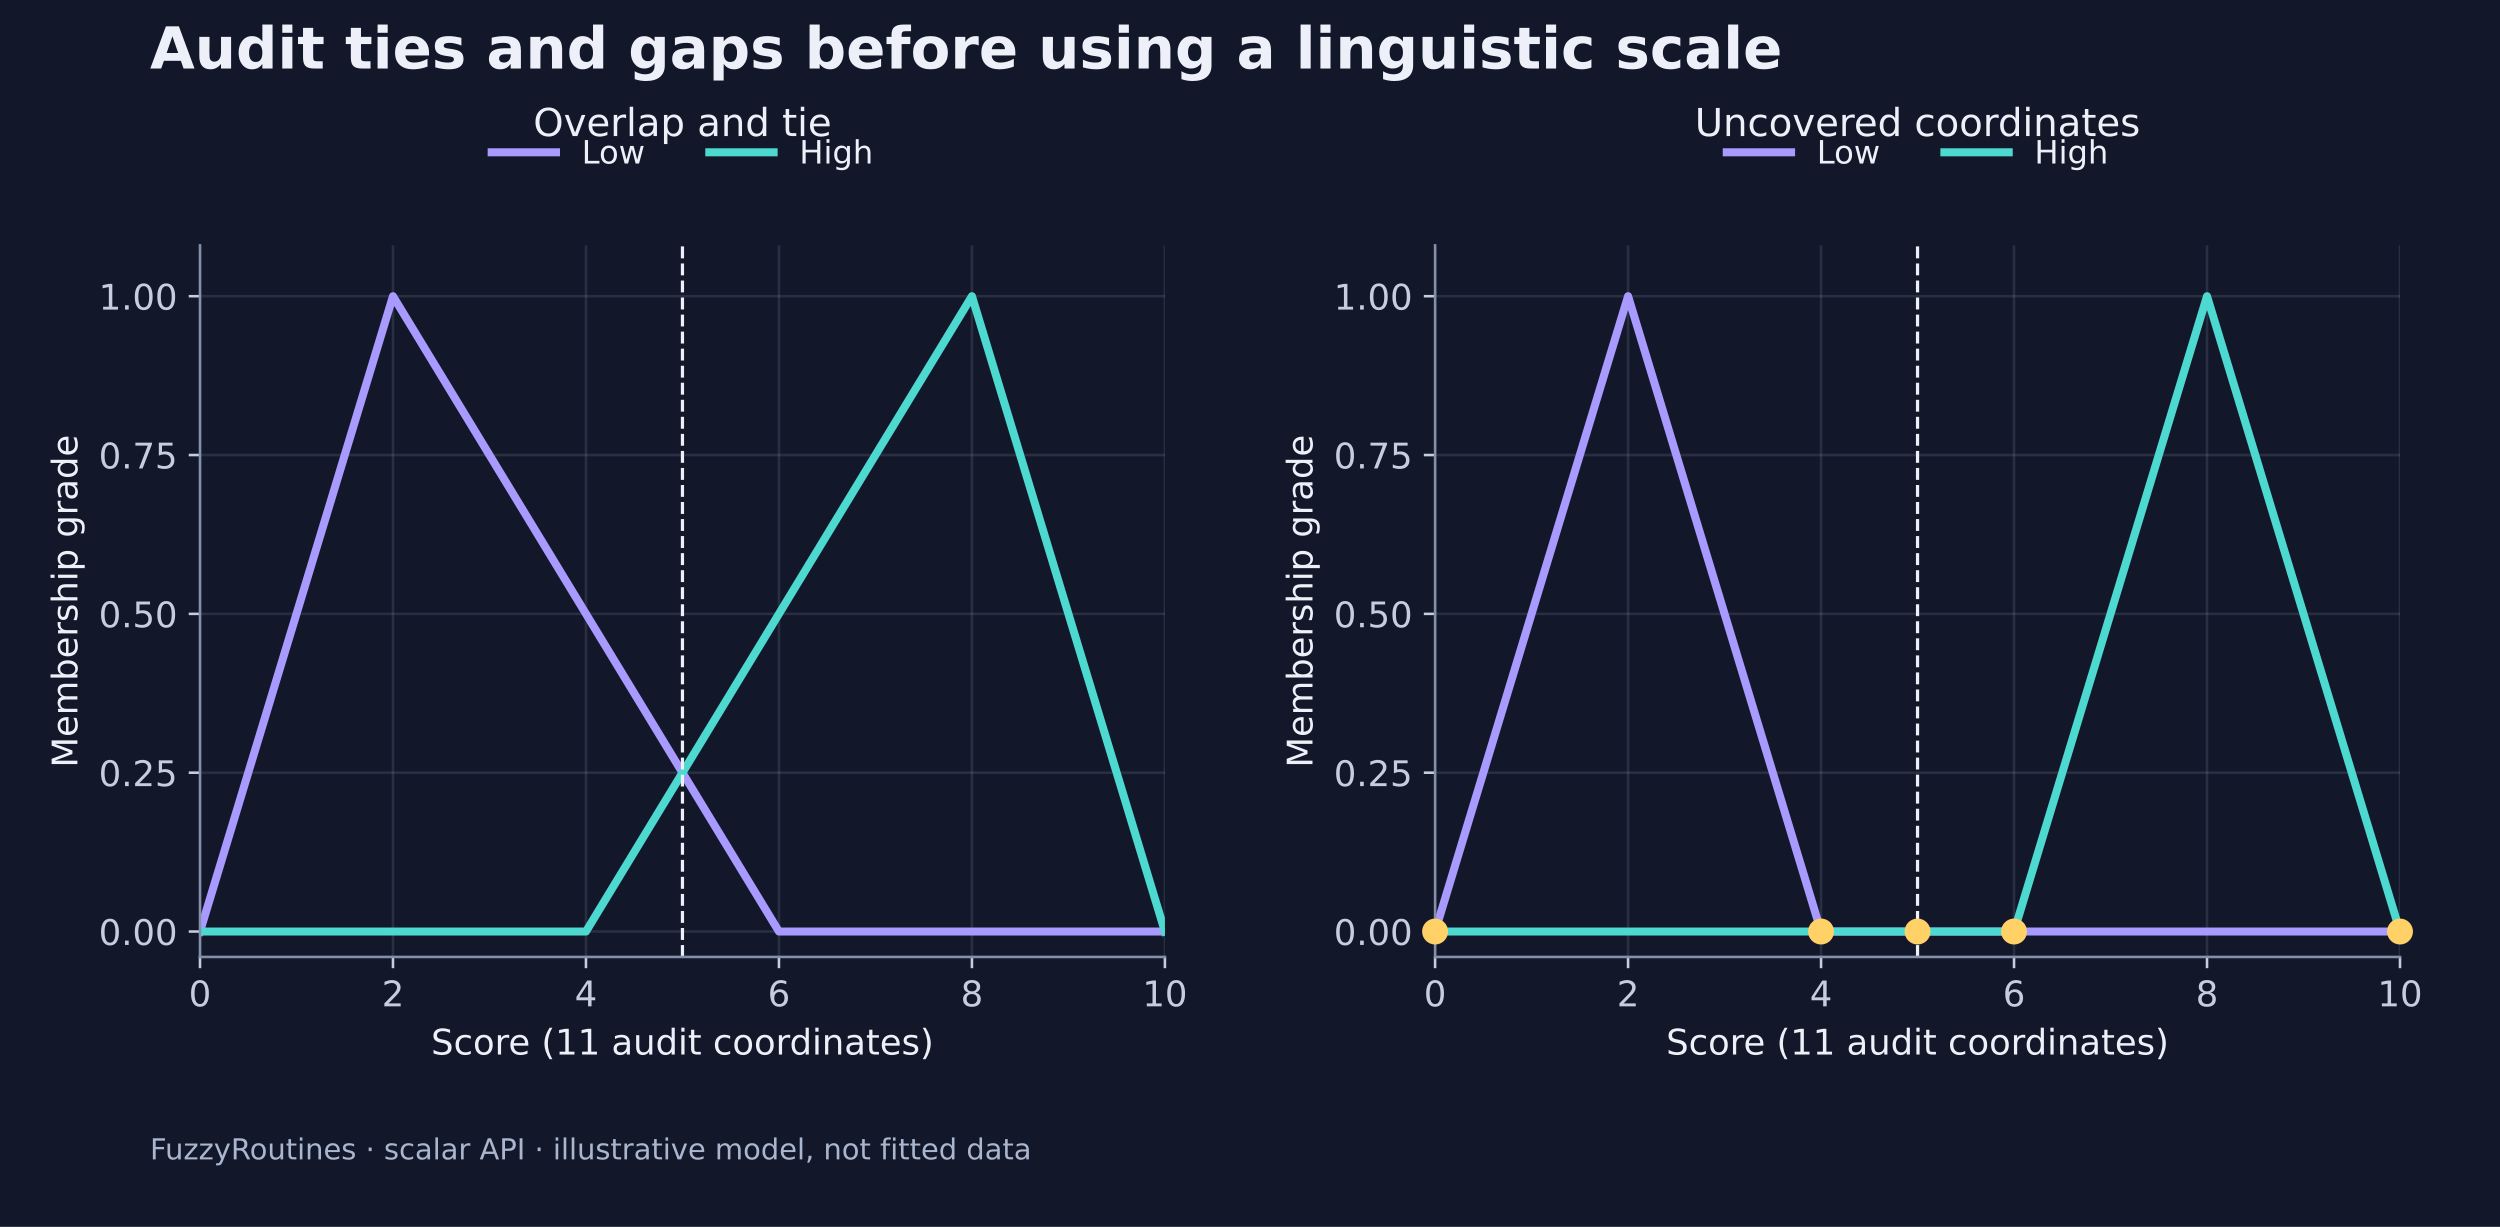
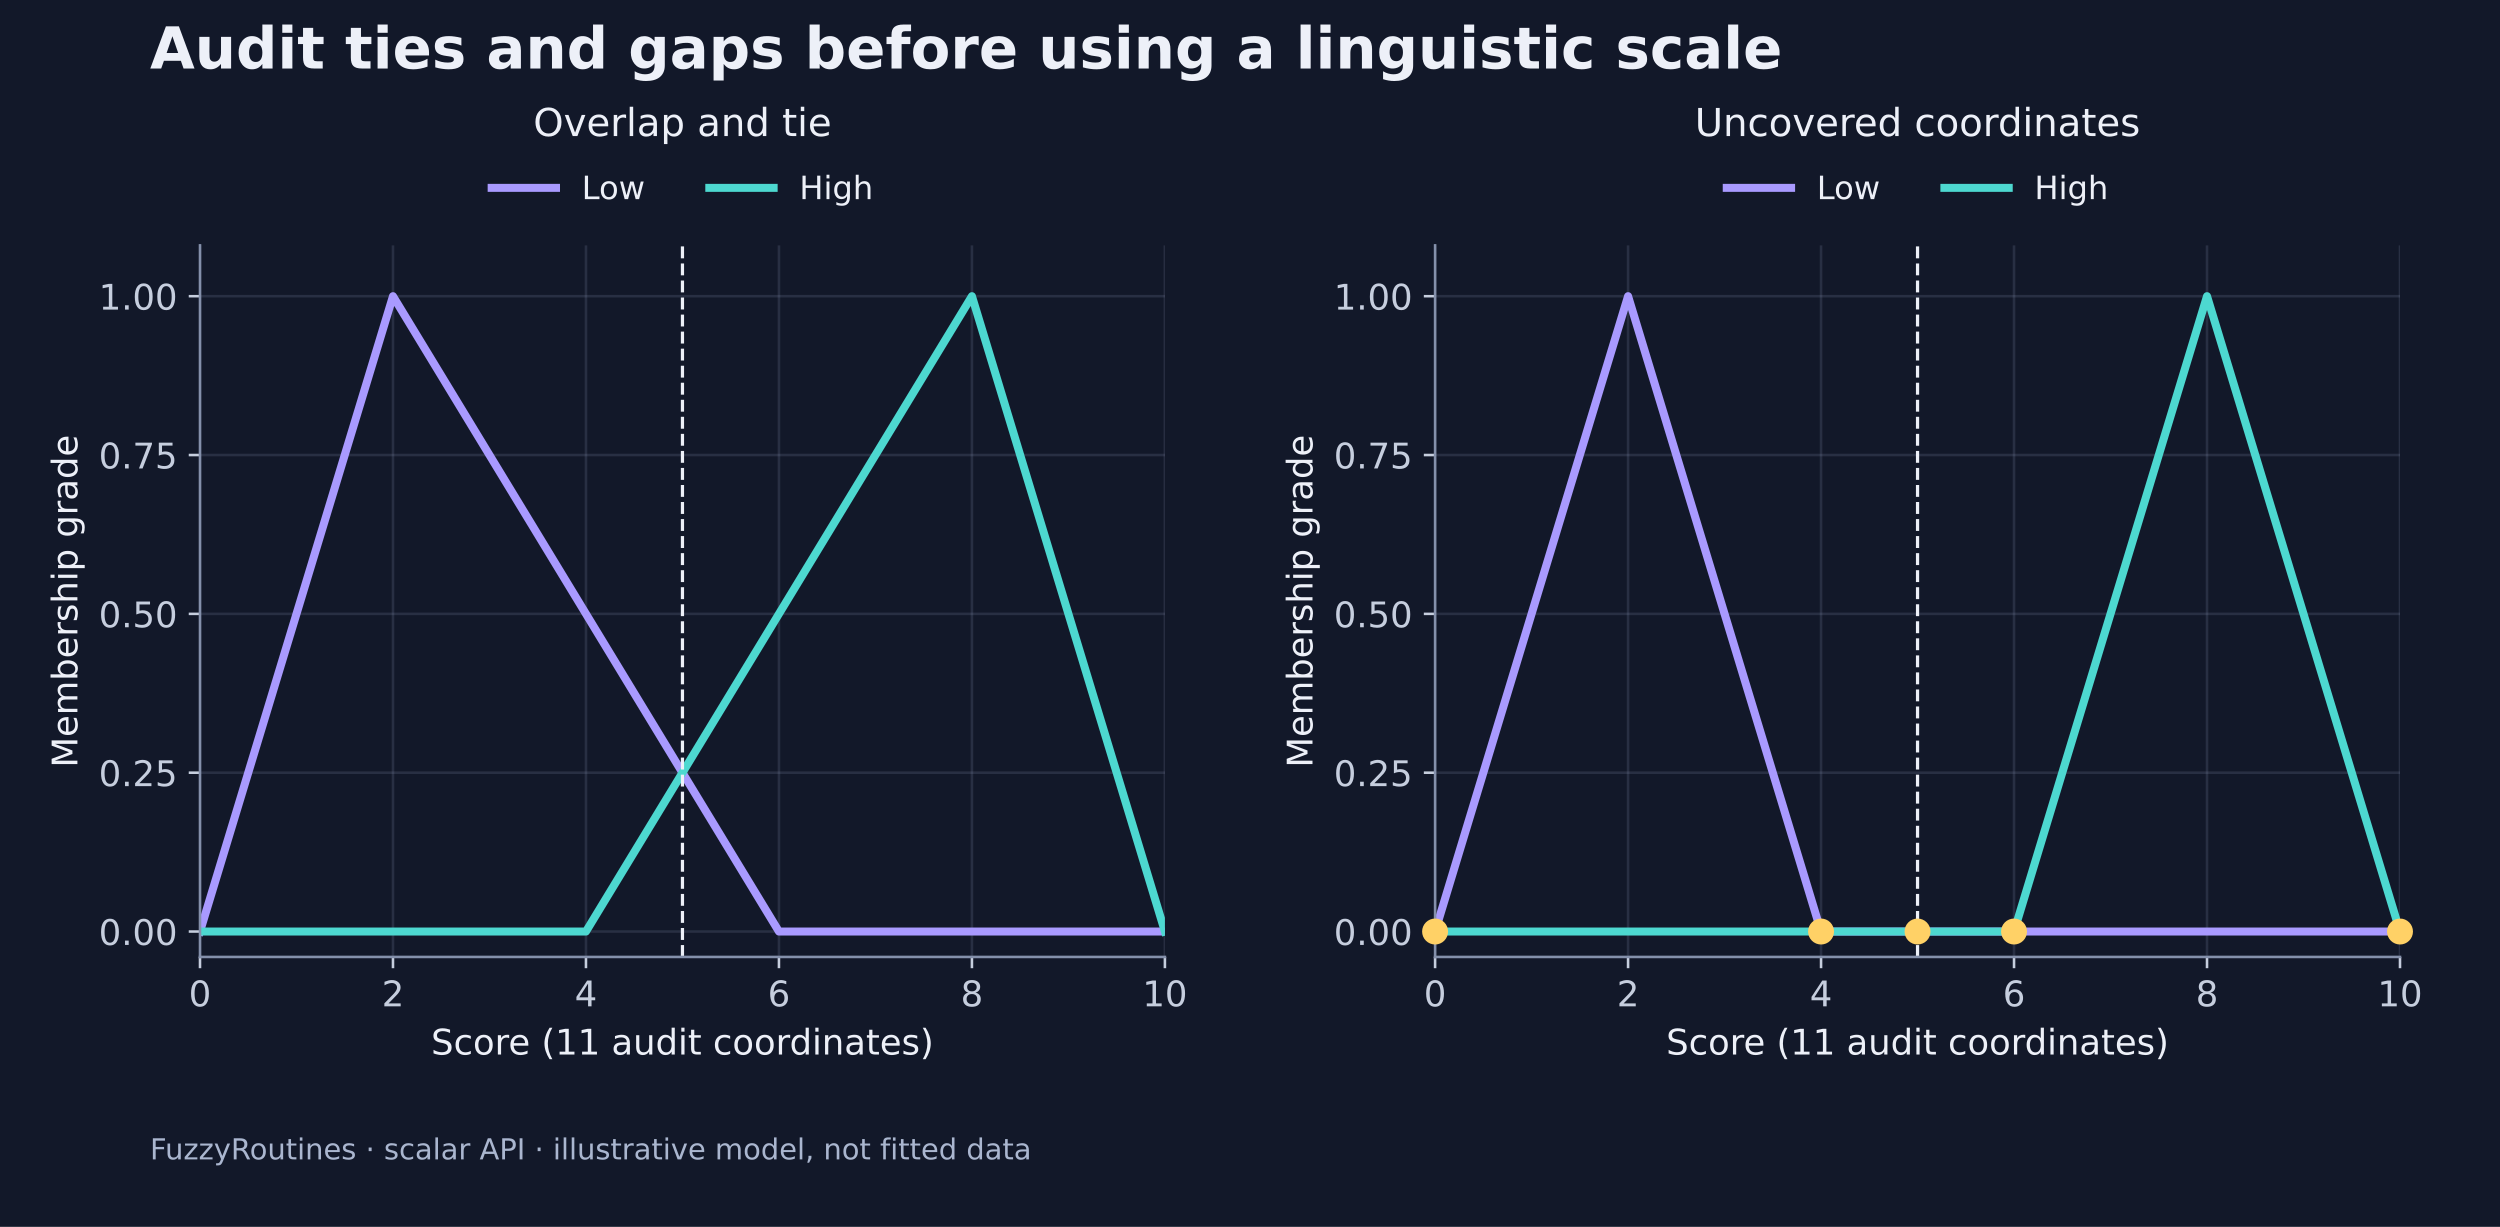
<svg xmlns="http://www.w3.org/2000/svg" xmlns:xlink="http://www.w3.org/1999/xlink" width="777.6pt" height="381.6pt" viewBox="0 0 777.6 381.6" version="1.1">
  <defs>
    <style type="text/css">*{stroke-linejoin: round; stroke-linecap: butt}</style>
  </defs>
  <g id="figure_1">
    <g id="patch_1">
      <path d="M 0 381.6 L 777.6 381.6 L 777.6 0 L 0 0 z " style="fill: #121829" />
    </g>
    <g id="axes_1">
      <g id="patch_2">
        <path d="M 62.208 297.648 L 362.334 297.648 L 362.334 76.32 L 62.208 76.32 z " style="fill: #121829" />
      </g>
      <g id="matplotlib.axis_1">
        <g id="xtick_1">
          <g id="line2d_1">
            <path d="M 62.208 297.648 L 62.208 76.32 " clip-path="url(#pcabca9fc26)" style="fill: none; stroke: #8490ab; stroke-opacity: 0.2; stroke-width: 0.8; stroke-linecap: square" />
          </g>
          <g id="line2d_2">
            <defs>
              <path id="m4a6ae01762" d="M 0 0 L 0 3.5 " style="stroke: #c6cede; stroke-width: 0.8" />
            </defs>
            <g>
              <use xlink:href="#m4a6ae01762" x="62.208" y="297.648" style="fill: #c6cede; stroke: #c6cede; stroke-width: 0.8" />
            </g>
          </g>
          <g id="text_1">
            <text style="font-size: 11px; font-family: 'DejaVu Sans'; text-anchor: middle; fill: #c6cede" x="62.208" y="313.005" transform="rotate(-0 62.208 313.0054)">0</text>
          </g>
        </g>
        <g id="xtick_2">
          <g id="line2d_3">
            <path d="M 122.233 297.648 L 122.233 76.32 " clip-path="url(#pcabca9fc26)" style="fill: none; stroke: #8490ab; stroke-opacity: 0.2; stroke-width: 0.8; stroke-linecap: square" />
          </g>
          <g id="line2d_4">
            <g>
              <use xlink:href="#m4a6ae01762" x="122.233" y="297.648" style="fill: #c6cede; stroke: #c6cede; stroke-width: 0.8" />
            </g>
          </g>
          <g id="text_2">
            <text style="font-size: 11px; font-family: 'DejaVu Sans'; text-anchor: middle; fill: #c6cede" x="122.233" y="313.005" transform="rotate(-0 122.2333 313.0054)">2</text>
          </g>
        </g>
        <g id="xtick_3">
          <g id="line2d_5">
            <path d="M 182.259 297.648 L 182.259 76.32 " clip-path="url(#pcabca9fc26)" style="fill: none; stroke: #8490ab; stroke-opacity: 0.2; stroke-width: 0.8; stroke-linecap: square" />
          </g>
          <g id="line2d_6">
            <g>
              <use xlink:href="#m4a6ae01762" x="182.259" y="297.648" style="fill: #c6cede; stroke: #c6cede; stroke-width: 0.8" />
            </g>
          </g>
          <g id="text_3">
            <text style="font-size: 11px; font-family: 'DejaVu Sans'; text-anchor: middle; fill: #c6cede" x="182.259" y="313.005" transform="rotate(-0 182.2585 313.0054)">4</text>
          </g>
        </g>
        <g id="xtick_4">
          <g id="line2d_7">
            <path d="M 242.284 297.648 L 242.284 76.32 " clip-path="url(#pcabca9fc26)" style="fill: none; stroke: #8490ab; stroke-opacity: 0.2; stroke-width: 0.8; stroke-linecap: square" />
          </g>
          <g id="line2d_8">
            <g>
              <use xlink:href="#m4a6ae01762" x="242.284" y="297.648" style="fill: #c6cede; stroke: #c6cede; stroke-width: 0.8" />
            </g>
          </g>
          <g id="text_4">
            <text style="font-size: 11px; font-family: 'DejaVu Sans'; text-anchor: middle; fill: #c6cede" x="242.284" y="313.005" transform="rotate(-0 242.2838 313.0054)">6</text>
          </g>
        </g>
        <g id="xtick_5">
          <g id="line2d_9">
            <path d="M 302.309 297.648 L 302.309 76.32 " clip-path="url(#pcabca9fc26)" style="fill: none; stroke: #8490ab; stroke-opacity: 0.2; stroke-width: 0.8; stroke-linecap: square" />
          </g>
          <g id="line2d_10">
            <g>
              <use xlink:href="#m4a6ae01762" x="302.309" y="297.648" style="fill: #c6cede; stroke: #c6cede; stroke-width: 0.8" />
            </g>
          </g>
          <g id="text_5">
            <text style="font-size: 11px; font-family: 'DejaVu Sans'; text-anchor: middle; fill: #c6cede" x="302.309" y="313.005" transform="rotate(-0 302.3091 313.0054)">8</text>
          </g>
        </g>
        <g id="xtick_6">
          <g id="line2d_11">
            <path d="M 362.334 297.648 L 362.334 76.32 " clip-path="url(#pcabca9fc26)" style="fill: none; stroke: #8490ab; stroke-opacity: 0.2; stroke-width: 0.8; stroke-linecap: square" />
          </g>
          <g id="line2d_12">
            <g>
              <use xlink:href="#m4a6ae01762" x="362.334" y="297.648" style="fill: #c6cede; stroke: #c6cede; stroke-width: 0.8" />
            </g>
          </g>
          <g id="text_6">
            <text style="font-size: 11px; font-family: 'DejaVu Sans'; text-anchor: middle; fill: #c6cede" x="362.334" y="313.005" transform="rotate(-0 362.3343 313.0054)">10</text>
          </g>
        </g>
        <g id="text_7">
          <text style="font-size: 11px; font-family: 'DejaVu Sans'; text-anchor: middle; fill: #edf0f8" x="212.271" y="328.006" transform="rotate(-0 212.2712 328.0063)">Score (11 audit coordinates)</text>
        </g>
      </g>
      <g id="matplotlib.axis_2">
        <g id="ytick_1">
          <g id="line2d_13">
            <path d="M 62.208 289.743 L 362.334 289.743 " clip-path="url(#pcabca9fc26)" style="fill: none; stroke: #8490ab; stroke-opacity: 0.2; stroke-width: 0.8; stroke-linecap: square" />
          </g>
          <g id="line2d_14">
            <defs>
              <path id="mfc296a0c61" d="M 0 0 L -3.5 0 " style="stroke: #c6cede; stroke-width: 0.8" />
            </defs>
            <g>
              <use xlink:href="#mfc296a0c61" x="62.208" y="289.743" style="fill: #c6cede; stroke: #c6cede; stroke-width: 0.8" />
            </g>
          </g>
          <g id="text_8">
            <text style="font-size: 11px; font-family: 'DejaVu Sans'; text-anchor: end; fill: #c6cede" x="55.208" y="293.922" transform="rotate(-0 55.208 293.9221)">0.00</text>
          </g>
        </g>
        <g id="ytick_2">
          <g id="line2d_15">
            <path d="M 62.208 240.34 L 362.334 240.34 " clip-path="url(#pcabca9fc26)" style="fill: none; stroke: #8490ab; stroke-opacity: 0.2; stroke-width: 0.8; stroke-linecap: square" />
          </g>
          <g id="line2d_16">
            <g>
              <use xlink:href="#mfc296a0c61" x="62.208" y="240.34" style="fill: #c6cede; stroke: #c6cede; stroke-width: 0.8" />
            </g>
          </g>
          <g id="text_9">
            <text style="font-size: 11px; font-family: 'DejaVu Sans'; text-anchor: end; fill: #c6cede" x="55.208" y="244.519" transform="rotate(-0 55.208 244.5186)">0.25</text>
          </g>
        </g>
        <g id="ytick_3">
          <g id="line2d_17">
            <path d="M 62.208 190.936 L 362.334 190.936 " clip-path="url(#pcabca9fc26)" style="fill: none; stroke: #8490ab; stroke-opacity: 0.2; stroke-width: 0.8; stroke-linecap: square" />
          </g>
          <g id="line2d_18">
            <g>
              <use xlink:href="#mfc296a0c61" x="62.208" y="190.936" style="fill: #c6cede; stroke: #c6cede; stroke-width: 0.8" />
            </g>
          </g>
          <g id="text_10">
            <text style="font-size: 11px; font-family: 'DejaVu Sans'; text-anchor: end; fill: #c6cede" x="55.208" y="195.115" transform="rotate(-0 55.208 195.115)">0.50</text>
          </g>
        </g>
        <g id="ytick_4">
          <g id="line2d_19">
            <path d="M 62.208 141.533 L 362.334 141.533 " clip-path="url(#pcabca9fc26)" style="fill: none; stroke: #8490ab; stroke-opacity: 0.2; stroke-width: 0.8; stroke-linecap: square" />
          </g>
          <g id="line2d_20">
            <g>
              <use xlink:href="#mfc296a0c61" x="62.208" y="141.533" style="fill: #c6cede; stroke: #c6cede; stroke-width: 0.8" />
            </g>
          </g>
          <g id="text_11">
            <text style="font-size: 11px; font-family: 'DejaVu Sans'; text-anchor: end; fill: #c6cede" x="55.208" y="145.711" transform="rotate(-0 55.208 145.7114)">0.75</text>
          </g>
        </g>
        <g id="ytick_5">
          <g id="line2d_21">
            <path d="M 62.208 92.129 L 362.334 92.129 " clip-path="url(#pcabca9fc26)" style="fill: none; stroke: #8490ab; stroke-opacity: 0.2; stroke-width: 0.8; stroke-linecap: square" />
          </g>
          <g id="line2d_22">
            <g>
              <use xlink:href="#mfc296a0c61" x="62.208" y="92.129" style="fill: #c6cede; stroke: #c6cede; stroke-width: 0.8" />
            </g>
          </g>
          <g id="text_12">
            <text style="font-size: 11px; font-family: 'DejaVu Sans'; text-anchor: end; fill: #c6cede" x="55.208" y="96.308" transform="rotate(-0 55.208 96.30785)">1.00</text>
          </g>
        </g>
        <g id="text_13">
          <text style="font-size: 11px; font-family: 'DejaVu Sans'; text-anchor: middle; fill: #edf0f8" x="24.073" y="186.984" transform="rotate(-90 24.07323 186.984)">Membership grade</text>
        </g>
      </g>
      <g id="line2d_23">
        <path d="M 62.208 289.743 L 122.233 92.129 L 242.284 289.743 L 362.334 289.743 L 362.334 289.743 " clip-path="url(#pcabca9fc26)" style="fill: none; stroke: #a99aff; stroke-width: 2.5; stroke-linecap: square" />
      </g>
      <g id="line2d_24">
        <path d="M 62.208 289.743 L 182.259 289.743 L 302.309 92.129 L 362.334 289.743 L 362.334 289.743 " clip-path="url(#pcabca9fc26)" style="fill: none; stroke: #4dd8d0; stroke-width: 2.5; stroke-linecap: square" />
      </g>
      <g id="line2d_25">
        <path d="M 212.271 297.648 L 212.271 76.32 " clip-path="url(#pcabca9fc26)" style="fill: none; stroke-dasharray: 3.7,1.6; stroke-dashoffset: 0; stroke: #edf0f8" />
      </g>
      <g id="patch_3">
        <path d="M 62.208 297.648 L 62.208 76.32 " style="fill: none; stroke: #8490ab; stroke-width: 0.8; stroke-linejoin: miter; stroke-linecap: square" />
      </g>
      <g id="patch_4">
        <path d="M 62.208 297.648 L 362.334 297.648 " style="fill: none; stroke: #8490ab; stroke-width: 0.8; stroke-linejoin: miter; stroke-linecap: square" />
      </g>
      <g id="text_14">
        <text style="font-size: 12px; font-family: 'DejaVu Sans'; text-anchor: middle; fill: #edf0f8" x="212.271" y="42.32" transform="rotate(-0 212.2712 42.32)">Overlap and tie</text>
      </g>
      <g id="legend_1">
        <g id="line2d_26">
-           <path d="M 152.932 47.366 L 162.932 47.366 L 172.932 47.366 " style="fill: none; stroke: #a99aff; stroke-width: 2.5; stroke-linecap: square" />
+           <path d="M 152.932 58.433 L 162.932 58.433 L 172.932 58.433 " style="fill: none; stroke: #a99aff; stroke-width: 2.5; stroke-linecap: square" />
        </g>
        <g id="text_15">
-           <text style="font-size: 10px; font-family: 'DejaVu Sans'; text-anchor: start; fill: #edf0f8" x="180.932" y="50.866" transform="rotate(-0 180.9321 50.86612)">Low</text>
+           <text style="font-size: 10px; font-family: 'DejaVu Sans'; text-anchor: start; fill: #edf0f8" x="180.932" y="61.933" transform="rotate(-0 180.9321 61.93252)">Low</text>
        </g>
        <g id="line2d_27">
-           <path d="M 220.626 47.366 L 230.626 47.366 L 240.626 47.366 " style="fill: none; stroke: #4dd8d0; stroke-width: 2.5; stroke-linecap: square" />
+           <path d="M 220.626 58.433 L 230.626 58.433 L 240.626 58.433 " style="fill: none; stroke: #4dd8d0; stroke-width: 2.5; stroke-linecap: square" />
        </g>
        <g id="text_16">
-           <text style="font-size: 10px; font-family: 'DejaVu Sans'; text-anchor: start; fill: #edf0f8" x="248.626" y="50.866" transform="rotate(-0 248.6258 50.86612)">High</text>
+           <text style="font-size: 10px; font-family: 'DejaVu Sans'; text-anchor: start; fill: #edf0f8" x="248.626" y="61.933" transform="rotate(-0 248.6258 61.93252)">High</text>
        </g>
      </g>
    </g>
    <g id="axes_2">
      <g id="patch_5">
        <path d="M 446.37 297.648 L 746.496 297.648 L 746.496 76.32 L 446.37 76.32 z " style="fill: #121829" />
      </g>
      <g id="matplotlib.axis_3">
        <g id="xtick_7">
          <g id="line2d_28">
            <path d="M 446.37 297.648 L 446.37 76.32 " clip-path="url(#pdc7ce7870c)" style="fill: none; stroke: #8490ab; stroke-opacity: 0.2; stroke-width: 0.8; stroke-linecap: square" />
          </g>
          <g id="line2d_29">
            <g>
              <use xlink:href="#m4a6ae01762" x="446.37" y="297.648" style="fill: #c6cede; stroke: #c6cede; stroke-width: 0.8" />
            </g>
          </g>
          <g id="text_17">
            <text style="font-size: 11px; font-family: 'DejaVu Sans'; text-anchor: middle; fill: #c6cede" x="446.37" y="313.005" transform="rotate(-0 446.3697 313.0054)">0</text>
          </g>
        </g>
        <g id="xtick_8">
          <g id="line2d_30">
            <path d="M 506.395 297.648 L 506.395 76.32 " clip-path="url(#pdc7ce7870c)" style="fill: none; stroke: #8490ab; stroke-opacity: 0.2; stroke-width: 0.8; stroke-linecap: square" />
          </g>
          <g id="line2d_31">
            <g>
              <use xlink:href="#m4a6ae01762" x="506.395" y="297.648" style="fill: #c6cede; stroke: #c6cede; stroke-width: 0.8" />
            </g>
          </g>
          <g id="text_18">
            <text style="font-size: 11px; font-family: 'DejaVu Sans'; text-anchor: middle; fill: #c6cede" x="506.395" y="313.005" transform="rotate(-0 506.3949 313.0054)">2</text>
          </g>
        </g>
        <g id="xtick_9">
          <g id="line2d_32">
            <path d="M 566.42 297.648 L 566.42 76.32 " clip-path="url(#pdc7ce7870c)" style="fill: none; stroke: #8490ab; stroke-opacity: 0.2; stroke-width: 0.8; stroke-linecap: square" />
          </g>
          <g id="line2d_33">
            <g>
              <use xlink:href="#m4a6ae01762" x="566.42" y="297.648" style="fill: #c6cede; stroke: #c6cede; stroke-width: 0.8" />
            </g>
          </g>
          <g id="text_19">
            <text style="font-size: 11px; font-family: 'DejaVu Sans'; text-anchor: middle; fill: #c6cede" x="566.42" y="313.005" transform="rotate(-0 566.4202 313.0054)">4</text>
          </g>
        </g>
        <g id="xtick_10">
          <g id="line2d_34">
            <path d="M 626.445 297.648 L 626.445 76.32 " clip-path="url(#pdc7ce7870c)" style="fill: none; stroke: #8490ab; stroke-opacity: 0.2; stroke-width: 0.8; stroke-linecap: square" />
          </g>
          <g id="line2d_35">
            <g>
              <use xlink:href="#m4a6ae01762" x="626.445" y="297.648" style="fill: #c6cede; stroke: #c6cede; stroke-width: 0.8" />
            </g>
          </g>
          <g id="text_20">
            <text style="font-size: 11px; font-family: 'DejaVu Sans'; text-anchor: middle; fill: #c6cede" x="626.445" y="313.005" transform="rotate(-0 626.4455 313.0054)">6</text>
          </g>
        </g>
        <g id="xtick_11">
          <g id="line2d_36">
            <path d="M 686.471 297.648 L 686.471 76.32 " clip-path="url(#pdc7ce7870c)" style="fill: none; stroke: #8490ab; stroke-opacity: 0.2; stroke-width: 0.8; stroke-linecap: square" />
          </g>
          <g id="line2d_37">
            <g>
              <use xlink:href="#m4a6ae01762" x="686.471" y="297.648" style="fill: #c6cede; stroke: #c6cede; stroke-width: 0.8" />
            </g>
          </g>
          <g id="text_21">
            <text style="font-size: 11px; font-family: 'DejaVu Sans'; text-anchor: middle; fill: #c6cede" x="686.471" y="313.005" transform="rotate(-0 686.4707 313.0054)">8</text>
          </g>
        </g>
        <g id="xtick_12">
          <g id="line2d_38">
            <path d="M 746.496 297.648 L 746.496 76.32 " clip-path="url(#pdc7ce7870c)" style="fill: none; stroke: #8490ab; stroke-opacity: 0.2; stroke-width: 0.8; stroke-linecap: square" />
          </g>
          <g id="line2d_39">
            <g>
              <use xlink:href="#m4a6ae01762" x="746.496" y="297.648" style="fill: #c6cede; stroke: #c6cede; stroke-width: 0.8" />
            </g>
          </g>
          <g id="text_22">
            <text style="font-size: 11px; font-family: 'DejaVu Sans'; text-anchor: middle; fill: #c6cede" x="746.496" y="313.005" transform="rotate(-0 746.496 313.0054)">10</text>
          </g>
        </g>
        <g id="text_23">
          <text style="font-size: 11px; font-family: 'DejaVu Sans'; text-anchor: middle; fill: #edf0f8" x="596.433" y="328.006" transform="rotate(-0 596.4328 328.0063)">Score (11 audit coordinates)</text>
        </g>
      </g>
      <g id="matplotlib.axis_4">
        <g id="ytick_6">
          <g id="line2d_40">
            <path d="M 446.37 289.743 L 746.496 289.743 " clip-path="url(#pdc7ce7870c)" style="fill: none; stroke: #8490ab; stroke-opacity: 0.2; stroke-width: 0.8; stroke-linecap: square" />
          </g>
          <g id="line2d_41">
            <g>
              <use xlink:href="#mfc296a0c61" x="446.37" y="289.743" style="fill: #c6cede; stroke: #c6cede; stroke-width: 0.8" />
            </g>
          </g>
          <g id="text_24">
            <text style="font-size: 11px; font-family: 'DejaVu Sans'; text-anchor: end; fill: #c6cede" x="439.37" y="293.922" transform="rotate(-0 439.3697 293.9221)">0.00</text>
          </g>
        </g>
        <g id="ytick_7">
          <g id="line2d_42">
            <path d="M 446.37 240.34 L 746.496 240.34 " clip-path="url(#pdc7ce7870c)" style="fill: none; stroke: #8490ab; stroke-opacity: 0.2; stroke-width: 0.8; stroke-linecap: square" />
          </g>
          <g id="line2d_43">
            <g>
              <use xlink:href="#mfc296a0c61" x="446.37" y="240.34" style="fill: #c6cede; stroke: #c6cede; stroke-width: 0.8" />
            </g>
          </g>
          <g id="text_25">
            <text style="font-size: 11px; font-family: 'DejaVu Sans'; text-anchor: end; fill: #c6cede" x="439.37" y="244.519" transform="rotate(-0 439.3697 244.5186)">0.25</text>
          </g>
        </g>
        <g id="ytick_8">
          <g id="line2d_44">
            <path d="M 446.37 190.936 L 746.496 190.936 " clip-path="url(#pdc7ce7870c)" style="fill: none; stroke: #8490ab; stroke-opacity: 0.2; stroke-width: 0.8; stroke-linecap: square" />
          </g>
          <g id="line2d_45">
            <g>
              <use xlink:href="#mfc296a0c61" x="446.37" y="190.936" style="fill: #c6cede; stroke: #c6cede; stroke-width: 0.8" />
            </g>
          </g>
          <g id="text_26">
            <text style="font-size: 11px; font-family: 'DejaVu Sans'; text-anchor: end; fill: #c6cede" x="439.37" y="195.115" transform="rotate(-0 439.3697 195.115)">0.50</text>
          </g>
        </g>
        <g id="ytick_9">
          <g id="line2d_46">
            <path d="M 446.37 141.533 L 746.496 141.533 " clip-path="url(#pdc7ce7870c)" style="fill: none; stroke: #8490ab; stroke-opacity: 0.2; stroke-width: 0.8; stroke-linecap: square" />
          </g>
          <g id="line2d_47">
            <g>
              <use xlink:href="#mfc296a0c61" x="446.37" y="141.533" style="fill: #c6cede; stroke: #c6cede; stroke-width: 0.8" />
            </g>
          </g>
          <g id="text_27">
            <text style="font-size: 11px; font-family: 'DejaVu Sans'; text-anchor: end; fill: #c6cede" x="439.37" y="145.711" transform="rotate(-0 439.3697 145.7114)">0.75</text>
          </g>
        </g>
        <g id="ytick_10">
          <g id="line2d_48">
            <path d="M 446.37 92.129 L 746.496 92.129 " clip-path="url(#pdc7ce7870c)" style="fill: none; stroke: #8490ab; stroke-opacity: 0.2; stroke-width: 0.8; stroke-linecap: square" />
          </g>
          <g id="line2d_49">
            <g>
              <use xlink:href="#mfc296a0c61" x="446.37" y="92.129" style="fill: #c6cede; stroke: #c6cede; stroke-width: 0.8" />
            </g>
          </g>
          <g id="text_28">
            <text style="font-size: 11px; font-family: 'DejaVu Sans'; text-anchor: end; fill: #c6cede" x="439.37" y="96.308" transform="rotate(-0 439.3697 96.30785)">1.00</text>
          </g>
        </g>
        <g id="text_29">
          <text style="font-size: 11px; font-family: 'DejaVu Sans'; text-anchor: middle; fill: #edf0f8" x="408.235" y="186.984" transform="rotate(-90 408.2349 186.984)">Membership grade</text>
        </g>
      </g>
      <g id="line2d_50">
        <path d="M 446.37 289.743 L 506.395 92.129 L 566.42 289.743 L 746.496 289.743 L 746.496 289.743 " clip-path="url(#pdc7ce7870c)" style="fill: none; stroke: #a99aff; stroke-width: 2.5; stroke-linecap: square" />
      </g>
      <g id="line2d_51">
        <path d="M 446.37 289.743 L 626.445 289.743 L 686.471 92.129 L 746.496 289.743 L 746.496 289.743 " clip-path="url(#pdc7ce7870c)" style="fill: none; stroke: #4dd8d0; stroke-width: 2.5; stroke-linecap: square" />
      </g>
      <g id="line2d_52">
        <path d="M 596.433 297.648 L 596.433 76.32 " clip-path="url(#pdc7ce7870c)" style="fill: none; stroke-dasharray: 3.7,1.6; stroke-dashoffset: 0; stroke: #edf0f8" />
      </g>
      <g id="patch_6">
        <path d="M 446.37 297.648 L 446.37 76.32 " style="fill: none; stroke: #8490ab; stroke-width: 0.8; stroke-linejoin: miter; stroke-linecap: square" />
      </g>
      <g id="patch_7">
        <path d="M 446.37 297.648 L 746.496 297.648 " style="fill: none; stroke: #8490ab; stroke-width: 0.8; stroke-linejoin: miter; stroke-linecap: square" />
      </g>
      <g id="text_30">
        <text style="font-size: 12px; font-family: 'DejaVu Sans'; text-anchor: middle; fill: #edf0f8" x="596.433" y="42.32" transform="rotate(-0 596.4328 42.32)">Uncovered coordinates</text>
      </g>
      <g id="PathCollection_1">
        <defs>
          <path id="md8ac1cac8e" d="M 0 3.536 C 0.938 3.536 1.837 3.163 2.5 2.5 C 3.163 1.837 3.536 0.938 3.536 0 C 3.536 -0.938 3.163 -1.837 2.5 -2.5 C 1.837 -3.163 0.938 -3.536 0 -3.536 C -0.938 -3.536 -1.837 -3.163 -2.5 -2.5 C -3.163 -1.837 -3.536 -0.938 -3.536 0 C -3.536 0.938 -3.163 1.837 -2.5 2.5 C -1.837 3.163 -0.938 3.536 0 3.536 z " style="stroke: #ffd166" />
        </defs>
        <g>
          <use xlink:href="#md8ac1cac8e" x="446.37" y="289.743" style="fill: #ffd166; stroke: #ffd166" />
          <use xlink:href="#md8ac1cac8e" x="566.42" y="289.743" style="fill: #ffd166; stroke: #ffd166" />
          <use xlink:href="#md8ac1cac8e" x="596.433" y="289.743" style="fill: #ffd166; stroke: #ffd166" />
          <use xlink:href="#md8ac1cac8e" x="626.445" y="289.743" style="fill: #ffd166; stroke: #ffd166" />
          <use xlink:href="#md8ac1cac8e" x="746.496" y="289.743" style="fill: #ffd166; stroke: #ffd166" />
        </g>
      </g>
      <g id="legend_2">
        <g id="line2d_53">
-           <path d="M 537.094 47.366 L 547.094 47.366 L 557.094 47.366 " style="fill: none; stroke: #a99aff; stroke-width: 2.5; stroke-linecap: square" />
+           <path d="M 537.094 58.433 L 547.094 58.433 L 557.094 58.433 " style="fill: none; stroke: #a99aff; stroke-width: 2.5; stroke-linecap: square" />
        </g>
        <g id="text_31">
-           <text style="font-size: 10px; font-family: 'DejaVu Sans'; text-anchor: start; fill: #edf0f8" x="565.094" y="50.866" transform="rotate(-0 565.0938 50.86612)">Low</text>
+           <text style="font-size: 10px; font-family: 'DejaVu Sans'; text-anchor: start; fill: #edf0f8" x="565.094" y="61.933" transform="rotate(-0 565.0938 61.93252)">Low</text>
        </g>
        <g id="line2d_54">
-           <path d="M 604.788 47.366 L 614.788 47.366 L 624.788 47.366 " style="fill: none; stroke: #4dd8d0; stroke-width: 2.5; stroke-linecap: square" />
+           <path d="M 604.788 58.433 L 614.788 58.433 L 624.788 58.433 " style="fill: none; stroke: #4dd8d0; stroke-width: 2.5; stroke-linecap: square" />
        </g>
        <g id="text_32">
-           <text style="font-size: 10px; font-family: 'DejaVu Sans'; text-anchor: start; fill: #edf0f8" x="632.788" y="50.866" transform="rotate(-0 632.7875 50.86612)">High</text>
+           <text style="font-size: 10px; font-family: 'DejaVu Sans'; text-anchor: start; fill: #edf0f8" x="632.788" y="61.933" transform="rotate(-0 632.7875 61.93252)">High</text>
        </g>
      </g>
    </g>
    <g id="text_33">
      <text style="font-weight: 700; font-size: 18px; font-family: 'DejaVu Sans'; text-anchor: start; fill: #edf0f8" x="46.656" y="21.309" transform="rotate(-0 46.656 21.30919)">Audit ties and gaps before using a linguistic scale</text>
    </g>
    <g id="text_34">
      <text style="font-size: 9px; font-family: 'DejaVu Sans'; text-anchor: start; fill: #aab6cf" x="46.656" y="360.612" transform="rotate(-0 46.656 360.612)">FuzzyRoutines  ·  scalar API  ·  illustrative model, not fitted data</text>
    </g>
  </g>
  <defs>
    <clipPath id="pcabca9fc26">
      <rect x="62.208" y="76.32" width="300.126" height="221.328" />
    </clipPath>
    <clipPath id="pdc7ce7870c">
      <rect x="446.37" y="76.32" width="300.126" height="221.328" />
    </clipPath>
  </defs>
</svg>
